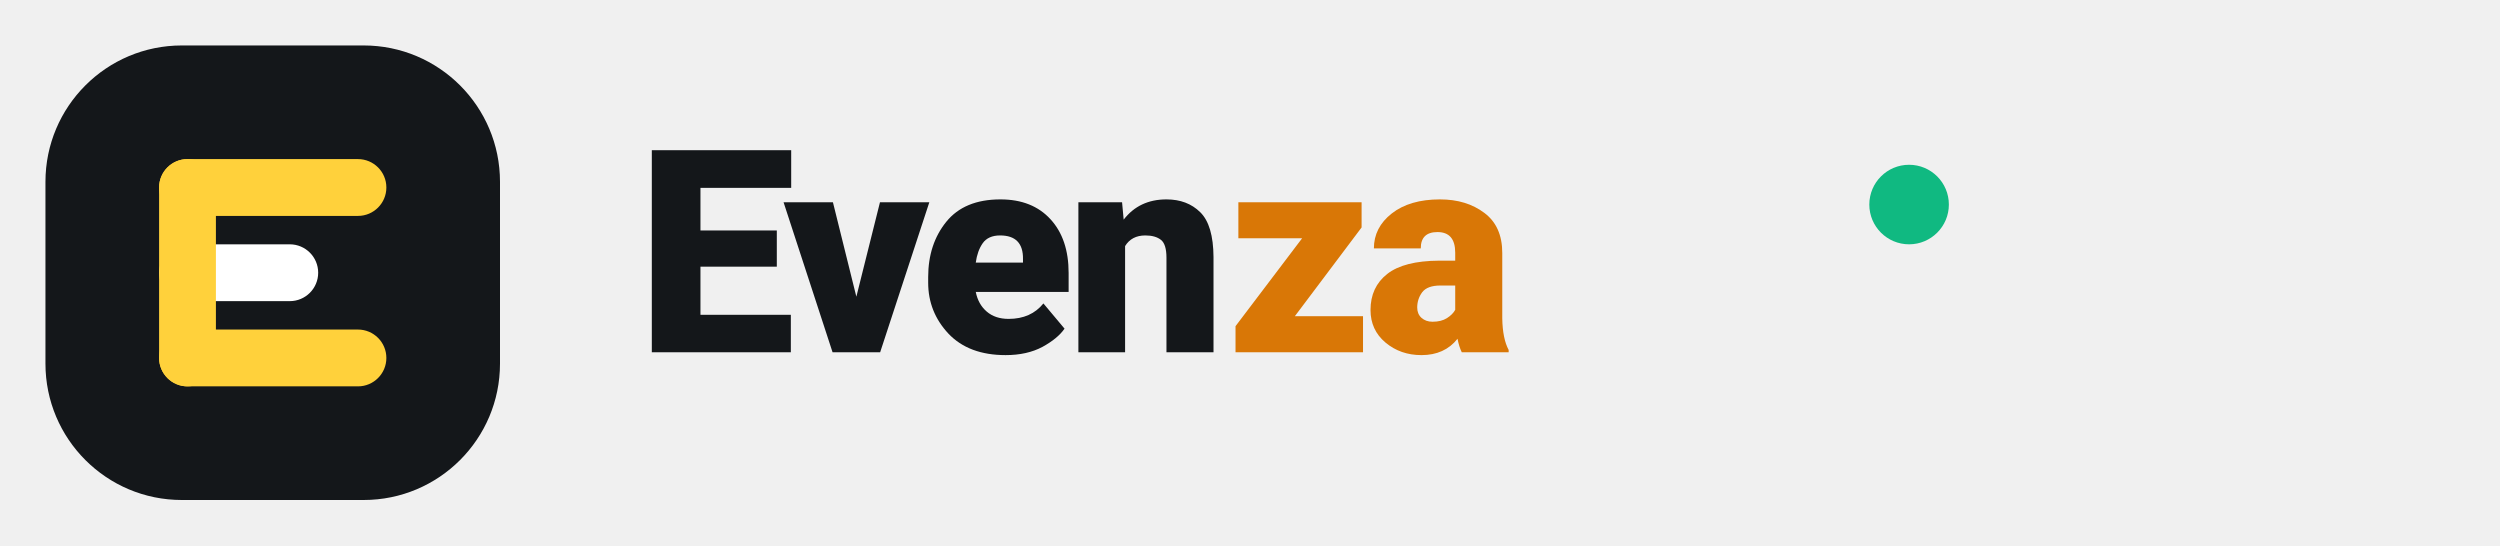
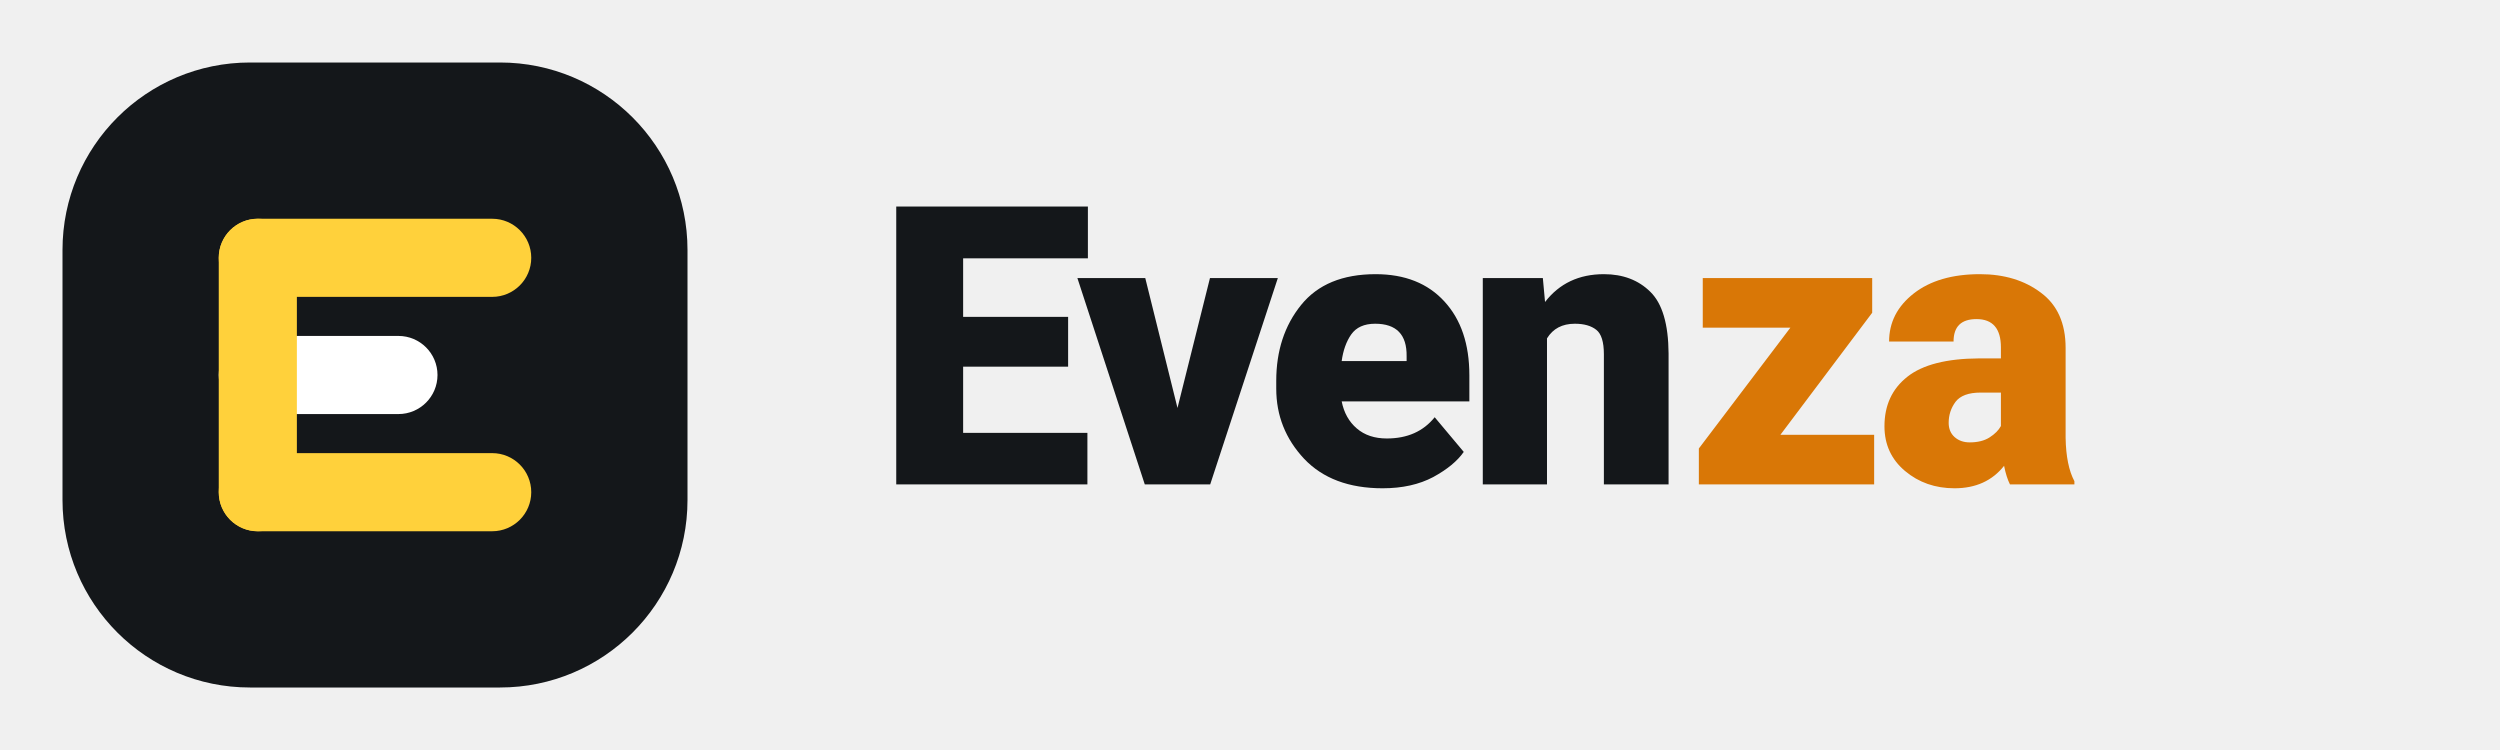
- <svg xmlns="http://www.w3.org/2000/svg" viewBox="0 0 220 48" width="220" height="48" fill="none">
+ <svg xmlns="http://www.w3.org/2000/svg" viewBox="0 0 160 48" width="160" height="48" fill="none">
  <g transform="translate(4, 4)">
    <rect x="0" y="0" width="40" height="40" rx="12" fill="#14171a" />
    <rect x="10" y="10" width="20" height="5" rx="2.5" fill="#ffd13b" />
    <rect x="10" y="17.5" width="14" height="5" rx="2.5" fill="#ffffff" />
    <rect x="10" y="25" width="20" height="5" rx="2.5" fill="#ffd13b" />
    <rect x="10" y="10" width="5" height="20" rx="2.5" fill="#ffd13b" />
  </g>
  <text x="56" y="31" font-family="'Plus Jakarta Sans', -apple-system, BlinkMacSystemFont, 'Segoe UI', Roboto, sans-serif" font-weight="800" font-size="25" letter-spacing="-0.03em" fill="#14171a">
    Even<tspan fill="#d97706">za</tspan>
  </text>
-   <circle cx="168" cy="18" r="3.5" fill="#10b981" />
</svg>
